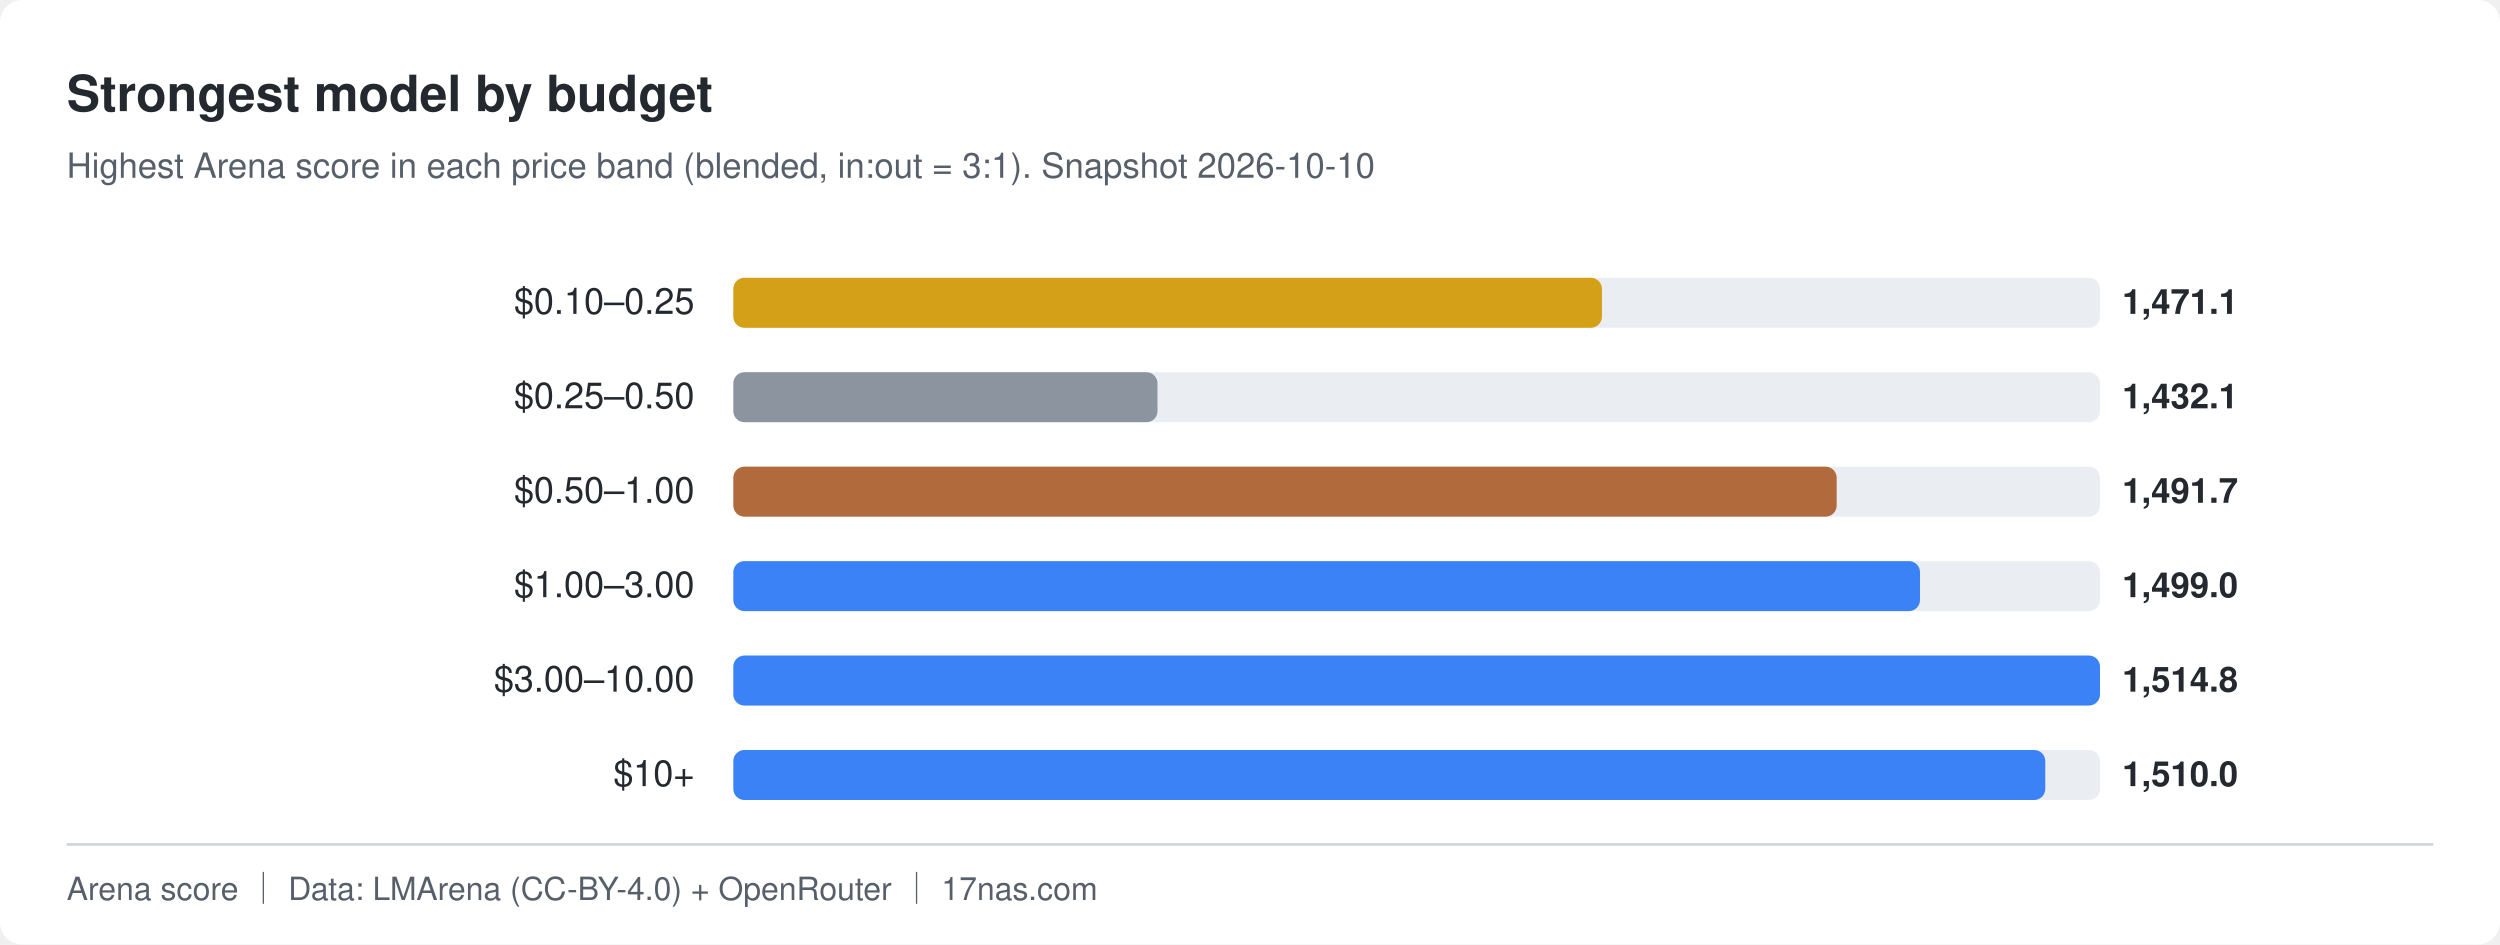
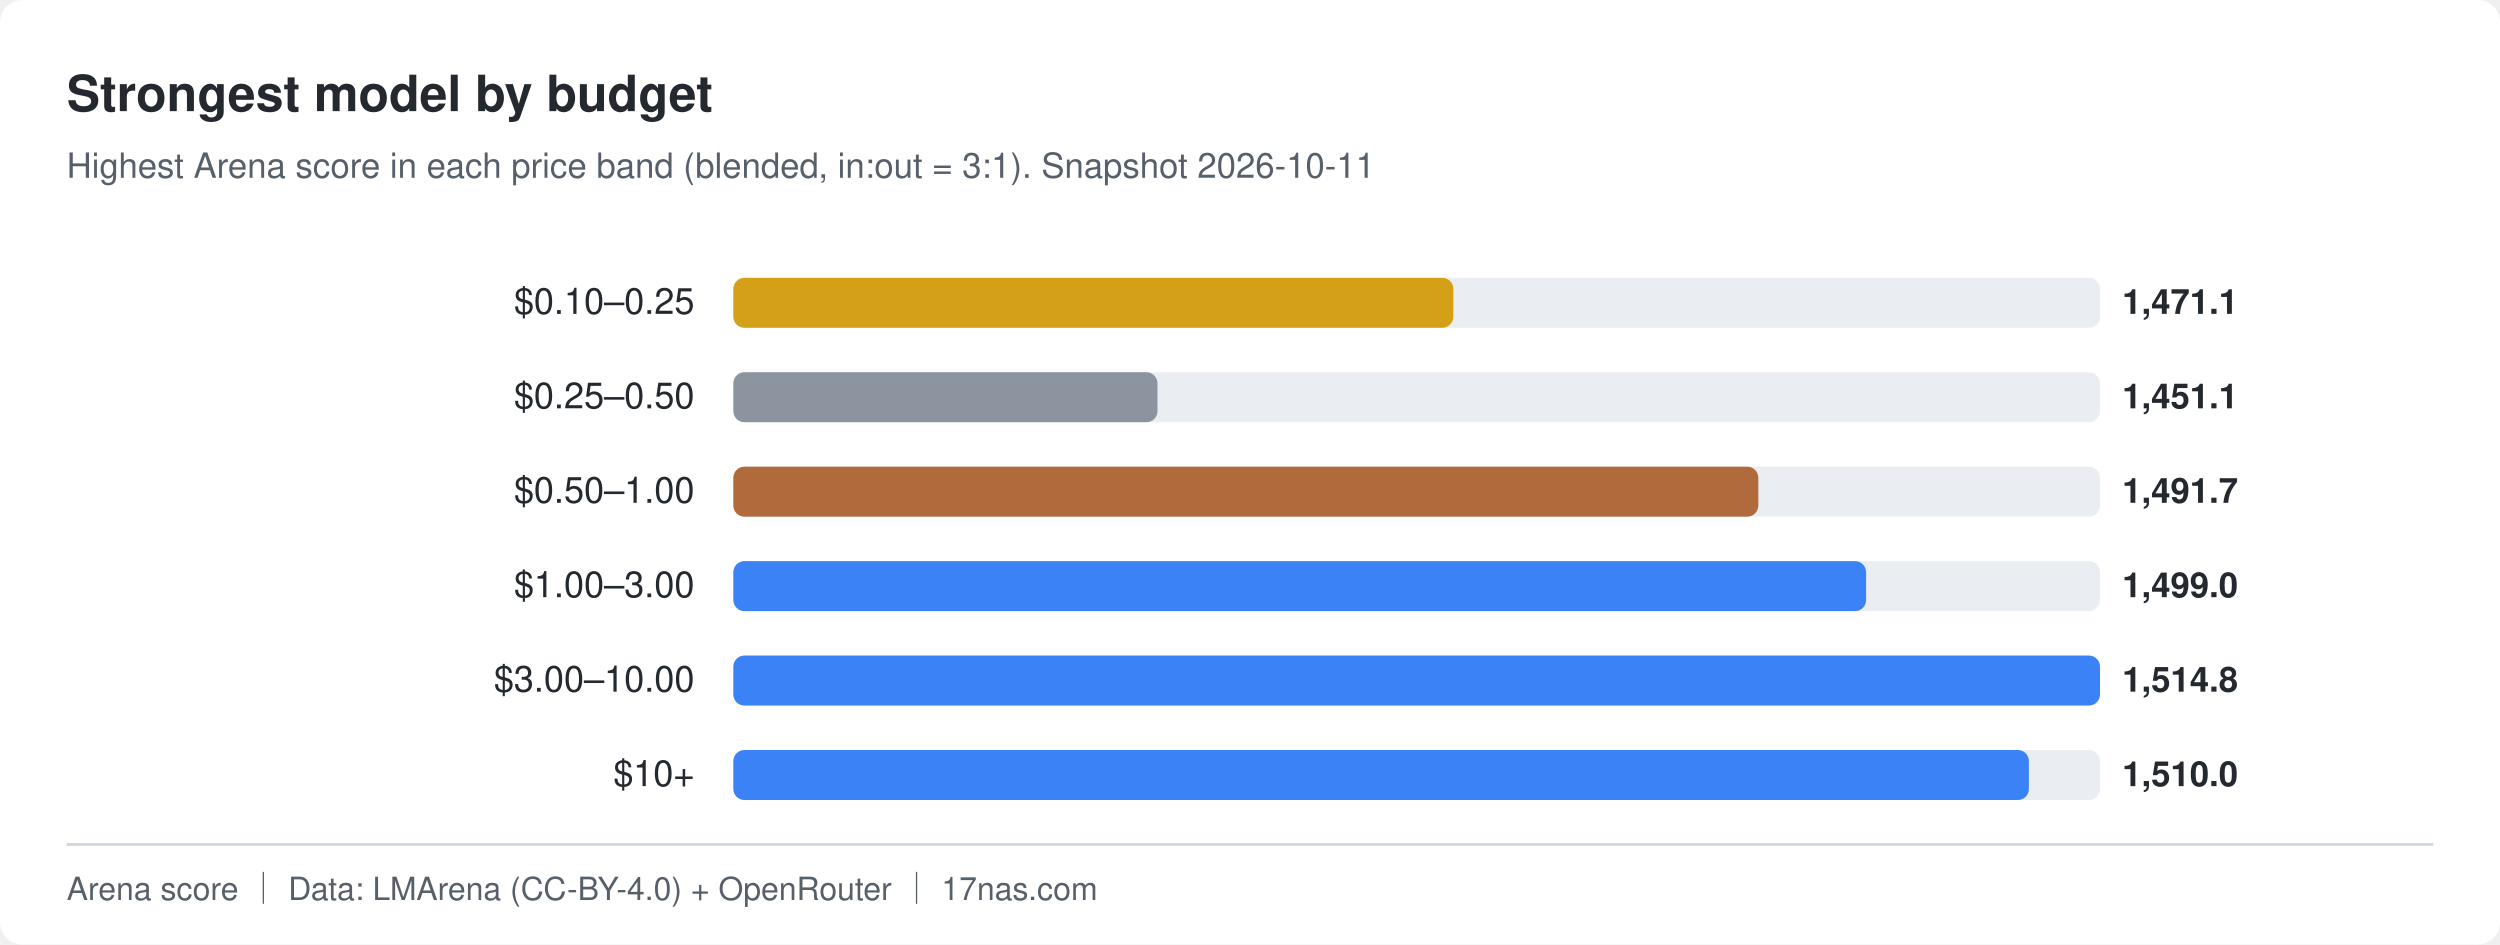
<svg xmlns="http://www.w3.org/2000/svg" width="900" height="340" viewBox="0 0 900 340" role="img" aria-label="Strongest model by budget">
  <style>
    .bg { fill: #ffffff; }
    .fg { fill: #24292f; }
    .muted { fill: #57606a; }
    .track { fill: #eaeef2; }
    .axis { stroke: #d0d7de; }
    @media (prefers-color-scheme: dark) {
      .bg { fill: #0d1117; }
      .fg { fill: #e6edf3; }
      .muted { fill: #8b949e; }
      .track { fill: #21262d; }
      .axis { stroke: #30363d; }
    }
  </style>
  <rect class="bg" x="0" y="0" width="900" height="340" rx="8" />
  <text class="fg" x="24" y="40" font-family="-apple-system,BlinkMacSystemFont,Segoe UI,Helvetica,Arial,sans-serif" font-size="18" font-weight="600">Strongest model by budget</text>
-   <text class="muted" x="24" y="64" font-family="-apple-system,BlinkMacSystemFont,Segoe UI,Helvetica,Arial,sans-serif" font-size="12.5">Highest Arena score in each price band (blended, in:out = 3:1). Snapshot 2026-10-10</text>
+   <text class="muted" x="24" y="64" font-family="-apple-system,BlinkMacSystemFont,Segoe UI,Helvetica,Arial,sans-serif" font-size="12.5">Highest Arena score in each price band (blended, in:out = 3:1). Snapshot 2026-10-11</text>
  <text class="fg" x="250" y="113" text-anchor="end" font-family="-apple-system,BlinkMacSystemFont,Segoe UI,Helvetica,Arial,sans-serif" font-size="13">$0.10–0.25</text>
  <rect class="track" x="264" y="100" width="492" height="18" rx="4" />
-   <rect x="264" y="100" width="312.7" height="18" rx="4" fill="#d4a017" />
+   <rect x="264" y="100" width="259.2" height="18" rx="4" fill="#d4a017" />
  <text class="fg" x="764" y="113" font-family="-apple-system,BlinkMacSystemFont,Segoe UI,Helvetica,Arial,sans-serif" font-size="12.5" font-weight="600">1,471.1</text>
  <text class="fg" x="250" y="147" text-anchor="end" font-family="-apple-system,BlinkMacSystemFont,Segoe UI,Helvetica,Arial,sans-serif" font-size="13">$0.25–0.50</text>
  <rect class="track" x="264" y="134" width="492" height="18" rx="4" />
  <rect x="264" y="134" width="152.7" height="18" rx="4" fill="#8c959f" />
-   <text class="fg" x="764" y="147" font-family="-apple-system,BlinkMacSystemFont,Segoe UI,Helvetica,Arial,sans-serif" font-size="12.5" font-weight="600">1,432.1</text>
+   <text class="fg" x="764" y="147" font-family="-apple-system,BlinkMacSystemFont,Segoe UI,Helvetica,Arial,sans-serif" font-size="12.5" font-weight="600">1,451.1</text>
  <text class="fg" x="250" y="181" text-anchor="end" font-family="-apple-system,BlinkMacSystemFont,Segoe UI,Helvetica,Arial,sans-serif" font-size="13">$0.50–1.00</text>
  <rect class="track" x="264" y="168" width="492" height="18" rx="4" />
-   <rect x="264" y="168" width="397.2" height="18" rx="4" fill="#b06a3b" />
+   <rect x="264" y="168" width="369.0" height="18" rx="4" fill="#b06a3b" />
  <text class="fg" x="764" y="181" font-family="-apple-system,BlinkMacSystemFont,Segoe UI,Helvetica,Arial,sans-serif" font-size="12.5" font-weight="600">1,491.7</text>
  <text class="fg" x="250" y="215" text-anchor="end" font-family="-apple-system,BlinkMacSystemFont,Segoe UI,Helvetica,Arial,sans-serif" font-size="13">$1.00–3.00</text>
  <rect class="track" x="264" y="202" width="492" height="18" rx="4" />
-   <rect x="264" y="202" width="427.2" height="18" rx="4" fill="#3b82f6" />
+   <rect x="264" y="202" width="407.8" height="18" rx="4" fill="#3b82f6" />
  <text class="fg" x="764" y="215" font-family="-apple-system,BlinkMacSystemFont,Segoe UI,Helvetica,Arial,sans-serif" font-size="12.5" font-weight="600">1,499.0</text>
  <text class="fg" x="250" y="249" text-anchor="end" font-family="-apple-system,BlinkMacSystemFont,Segoe UI,Helvetica,Arial,sans-serif" font-size="13">$3.00–10.00</text>
  <rect class="track" x="264" y="236" width="492" height="18" rx="4" />
  <rect x="264" y="236" width="492.0" height="18" rx="4" fill="#3b82f6" />
  <text class="fg" x="764" y="249" font-family="-apple-system,BlinkMacSystemFont,Segoe UI,Helvetica,Arial,sans-serif" font-size="12.5" font-weight="600">1,514.8</text>
  <text class="fg" x="250" y="283" text-anchor="end" font-family="-apple-system,BlinkMacSystemFont,Segoe UI,Helvetica,Arial,sans-serif" font-size="13">$10+</text>
  <rect class="track" x="264" y="270" width="492" height="18" rx="4" />
-   <rect x="264" y="270" width="472.3" height="18" rx="4" fill="#3b82f6" />
+   <rect x="264" y="270" width="466.4" height="18" rx="4" fill="#3b82f6" />
  <text class="fg" x="764" y="283" font-family="-apple-system,BlinkMacSystemFont,Segoe UI,Helvetica,Arial,sans-serif" font-size="12.5" font-weight="600">1,510.0</text>
  <line class="axis" x1="24" y1="304" x2="876" y2="304" stroke-width="1" />
  <text class="muted" x="24" y="324" font-family="-apple-system,BlinkMacSystemFont,Segoe UI,Helvetica,Arial,sans-serif" font-size="11.5">Arena score ｜ Data: LMArena (CC-BY-4.0) + OpenRouter ｜ 17nas.com</text>
</svg>
